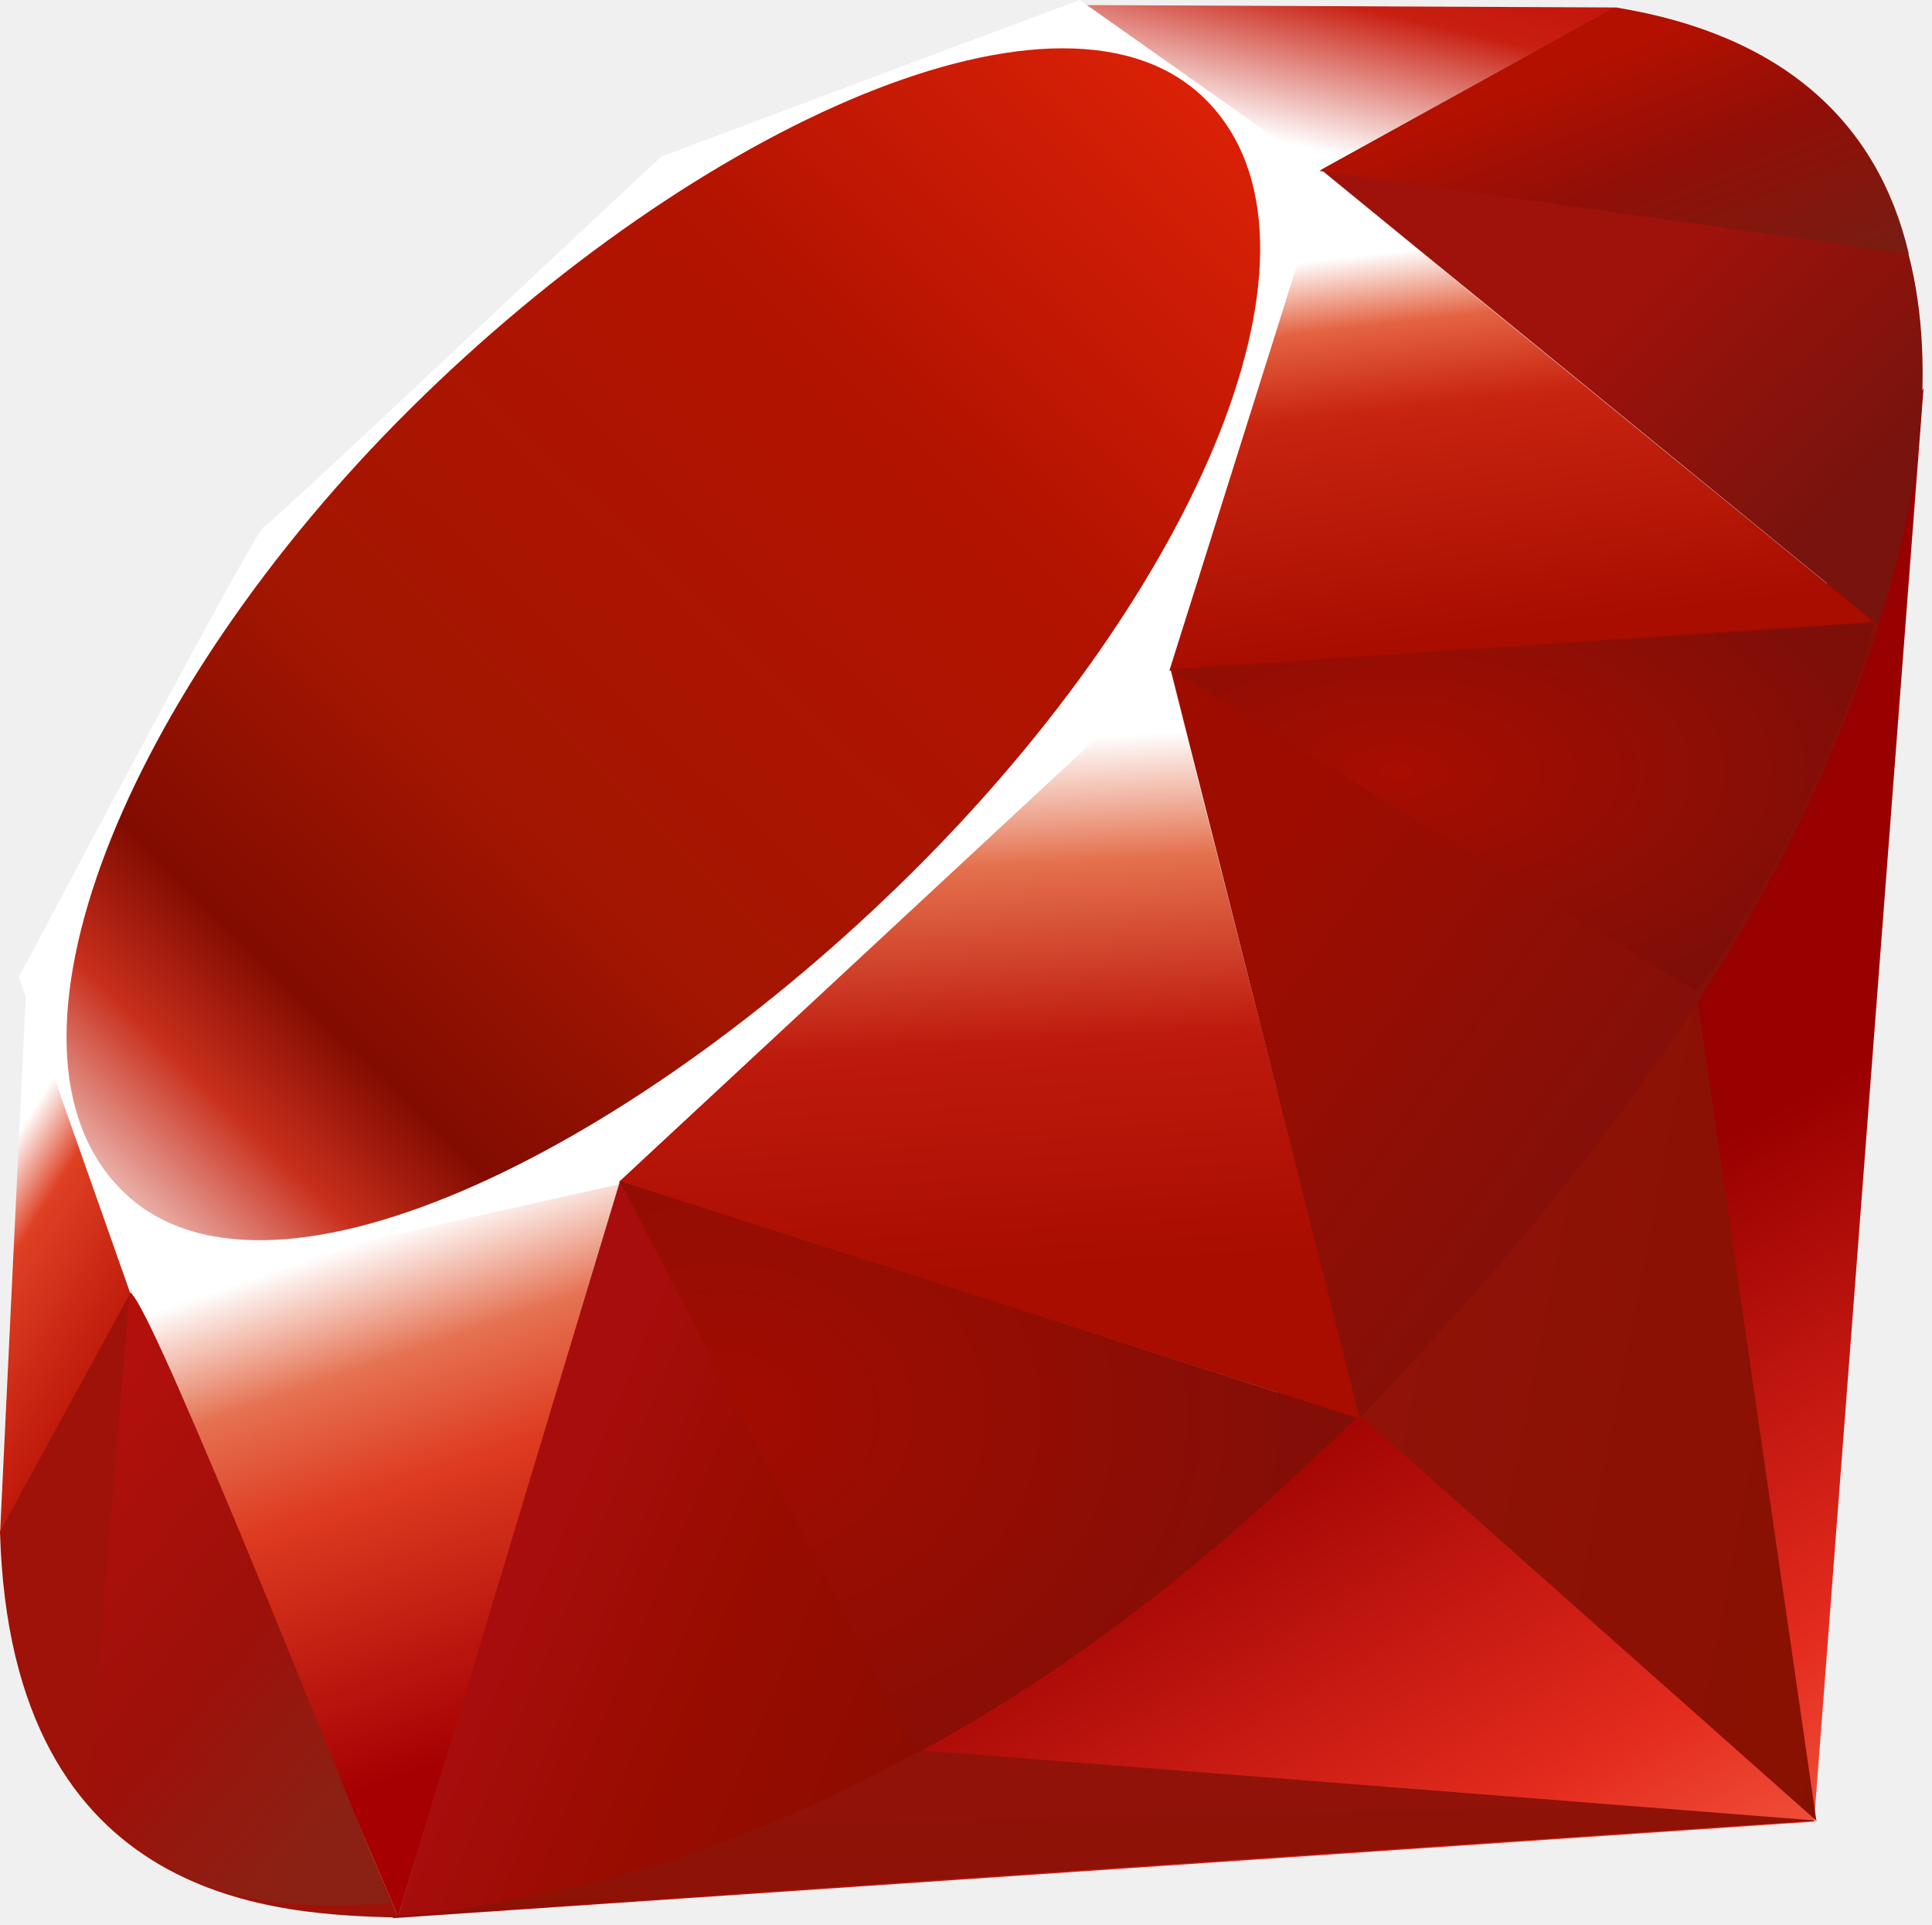
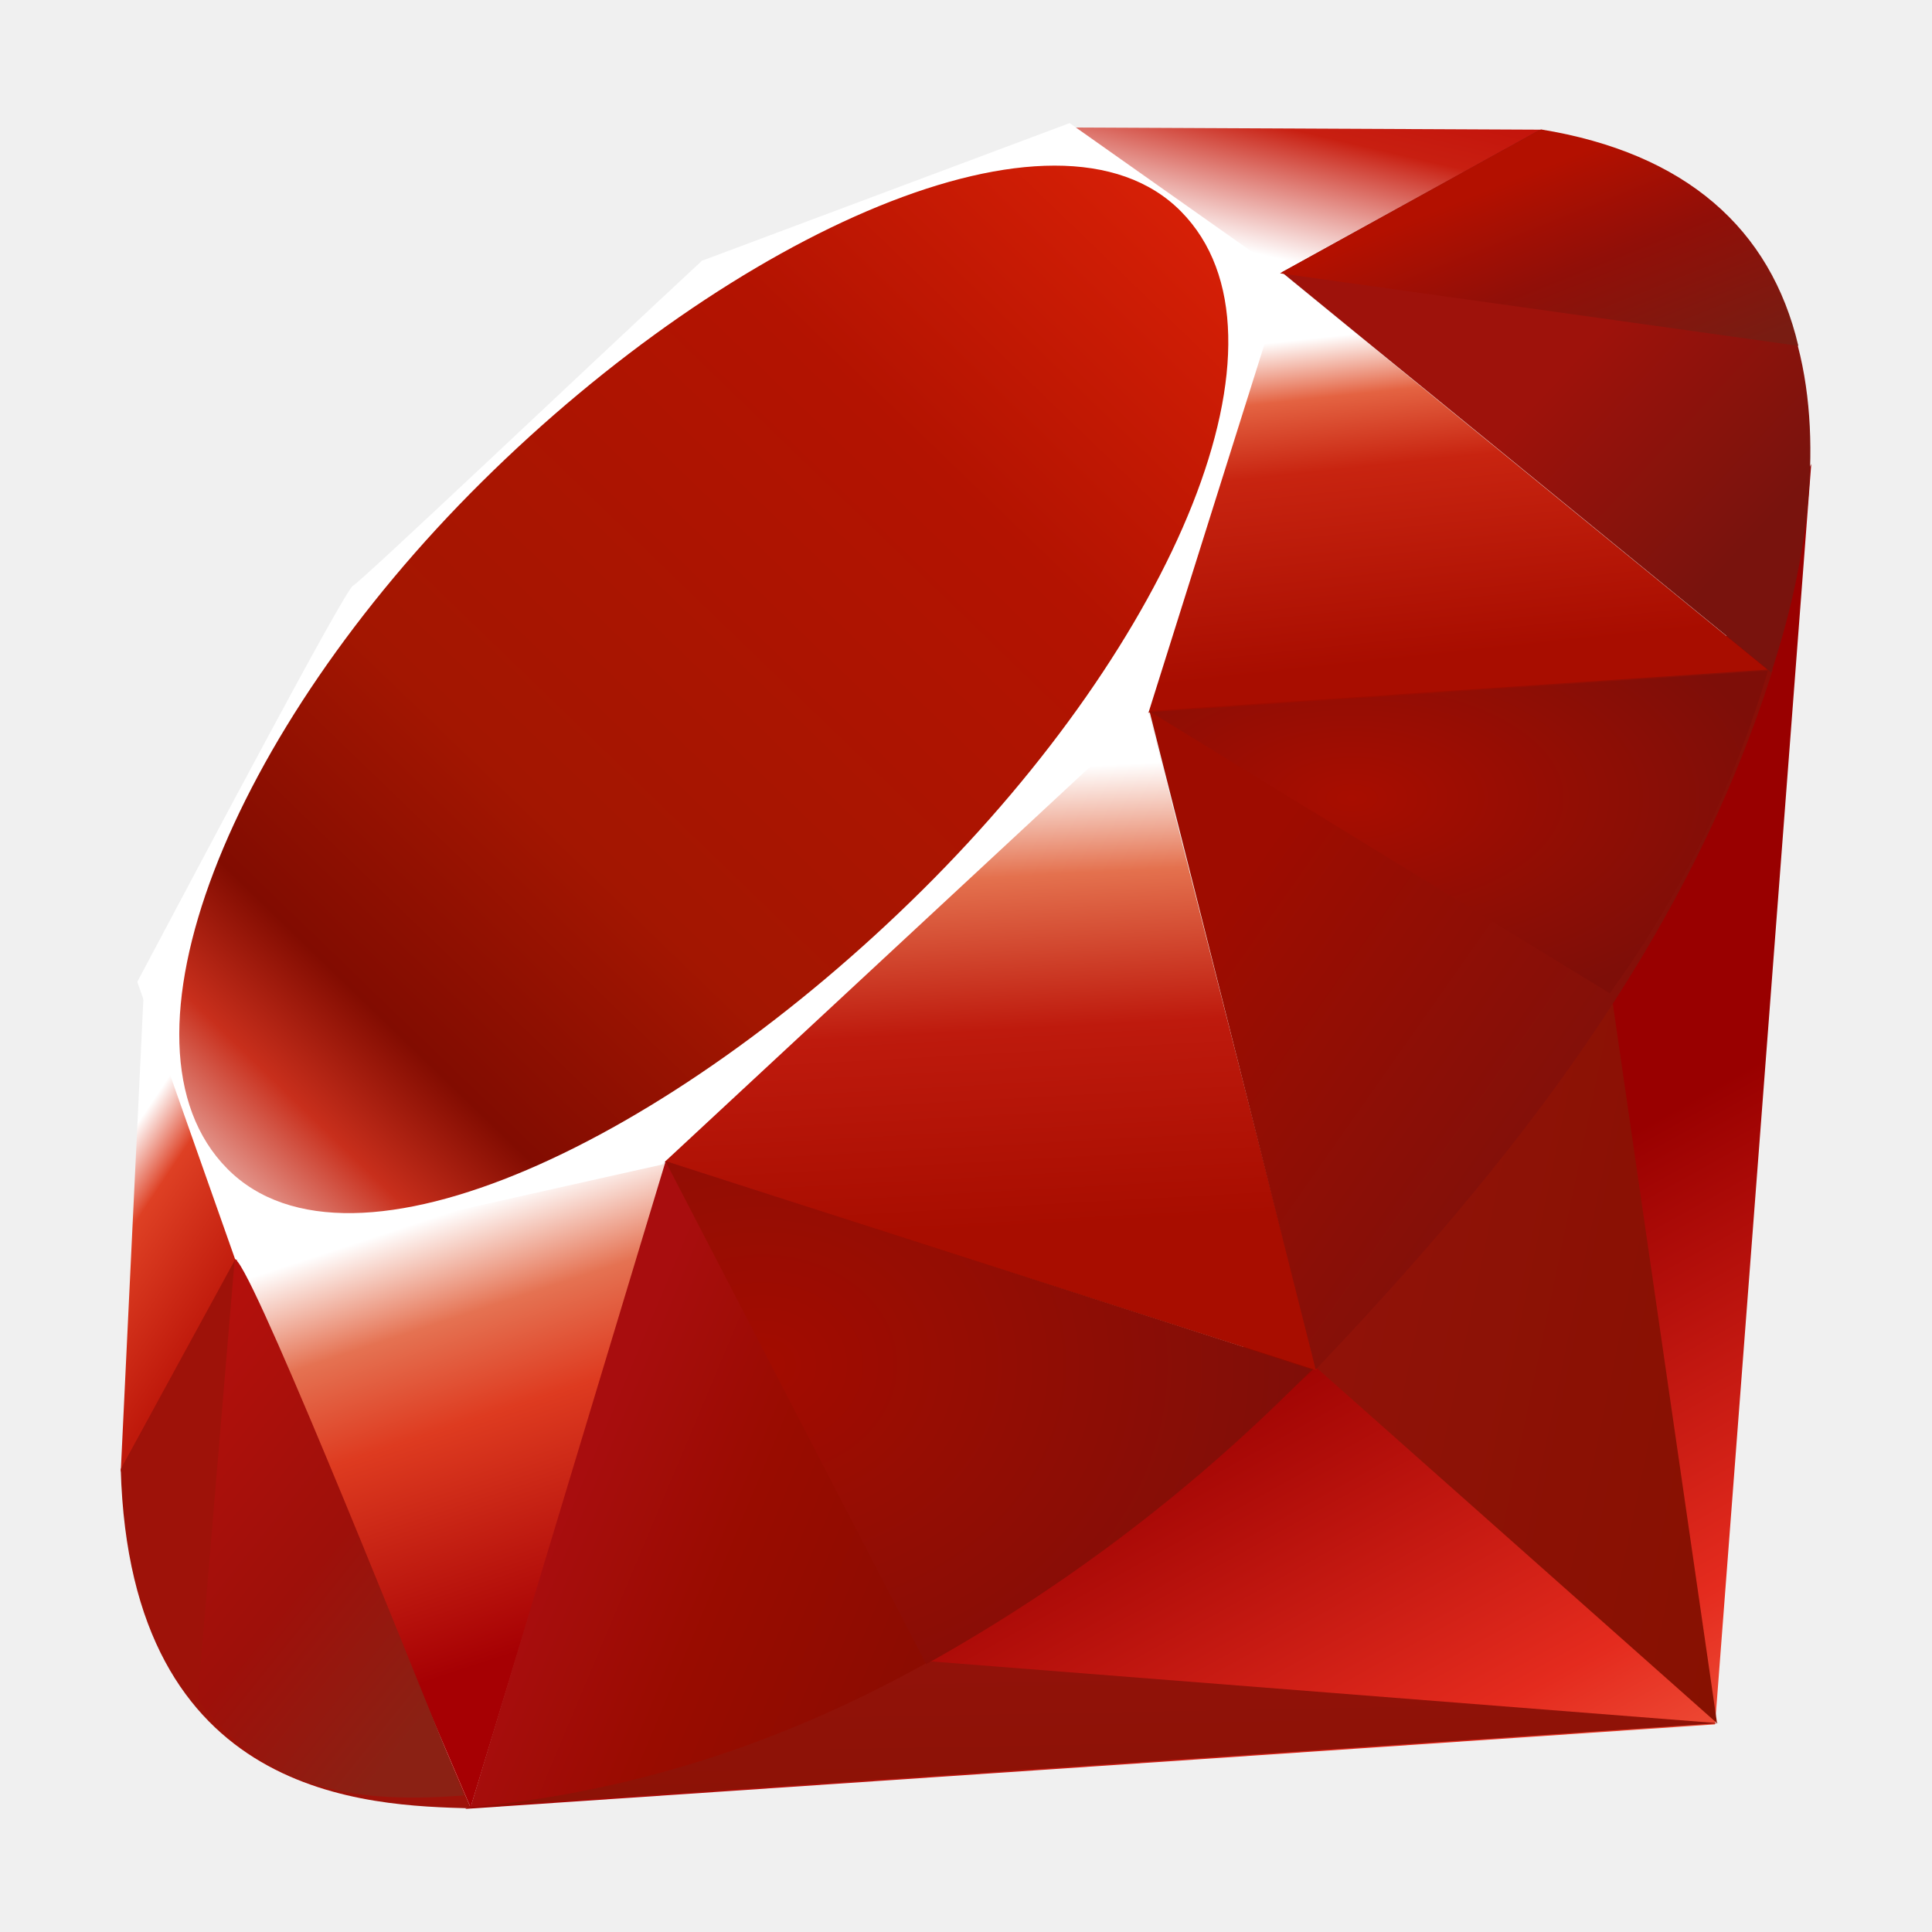
- <svg xmlns="http://www.w3.org/2000/svg" width="256px" height="255px" viewBox="0 0 256 255" version="1.1" preserveAspectRatio="xMidYMid">
+ <svg xmlns="http://www.w3.org/2000/svg" xmlns:xlink="http://www.w3.org/1999/xlink" viewBox="0 0 32 32">
  <defs>
-     <linearGradient x1="84.75%" y1="111.399%" x2="58.254%" y2="64.584%" id="linearGradient-1">
-       <stop stop-color="#FB7655" offset="0%" />
-       <stop stop-color="#FB7655" offset="0%" />
-       <stop stop-color="#E42B1E" offset="41%" />
-       <stop stop-color="#990000" offset="99%" />
-       <stop stop-color="#990000" offset="100%" />
+     <linearGradient id="a" x1="-235.957" y1="-308.579" x2="-235.986" y2="-308.527" gradientTransform="matrix(202.935, 0, 0, -202.78, 47910.461, -62541.16)" gradientUnits="userSpaceOnUse">
+       <stop offset="0" stop-color="#fb7655" />
+       <stop offset="0.41" stop-color="#e42b1e" />
+       <stop offset="0.99" stop-color="#900" />
+       <stop offset="1" stop-color="#900" />
    </linearGradient>
-     <linearGradient x1="116.651%" y1="60.89%" x2="1.746%" y2="19.288%" id="linearGradient-2">
-       <stop stop-color="#871101" offset="0%" />
-       <stop stop-color="#871101" offset="0%" />
-       <stop stop-color="#911209" offset="99%" />
-       <stop stop-color="#911209" offset="100%" />
+     <linearGradient id="b" x1="-235.571" y1="-309.087" x2="-235.697" y2="-309.041" gradientTransform="matrix(60.308, 0, 0, -111.778, 14236.351, -34525.395)" gradientUnits="userSpaceOnUse">
+       <stop offset="0" stop-color="#871101" />
+       <stop offset="0.99" stop-color="#911209" />
+       <stop offset="1" stop-color="#911209" />
    </linearGradient>
-     <linearGradient x1="75.774%" y1="219.327%" x2="38.978%" y2="7.829%" id="linearGradient-3">
-       <stop stop-color="#871101" offset="0%" />
-       <stop stop-color="#871101" offset="0%" />
-       <stop stop-color="#911209" offset="99%" />
-       <stop stop-color="#911209" offset="100%" />
+     <linearGradient id="c" x1="-235.896" y1="-313.362" x2="-235.937" y2="-313.129" gradientTransform="matrix(188.32, 0, 0, -21.986, 44447.302, -6856.882)" xlink:href="#b" />
+     <linearGradient id="d" x1="-233.515" y1="-309.082" x2="-233.497" y2="-309.161" gradientTransform="matrix(65.222, 0, 0, -97.1, 15237.802, -29991.814)" gradientUnits="userSpaceOnUse">
+       <stop offset="0" stop-color="#fff" />
+       <stop offset="0.23" stop-color="#e57252" />
+       <stop offset="0.46" stop-color="#de3b20" />
+       <stop offset="0.99" stop-color="#a60003" />
+       <stop offset="1" stop-color="#a60003" />
    </linearGradient>
-     <linearGradient x1="50.012%" y1="7.234%" x2="66.483%" y2="79.135%" id="linearGradient-4">
-       <stop stop-color="#FFFFFF" offset="0%" />
-       <stop stop-color="#FFFFFF" offset="0%" />
-       <stop stop-color="#E57252" offset="23%" />
-       <stop stop-color="#DE3B20" offset="46%" />
-       <stop stop-color="#A60003" offset="99%" />
-       <stop stop-color="#A60003" offset="100%" />
+     <linearGradient id="e" x1="-235.314" y1="-309.534" x2="-235.31" y2="-309.607" gradientTransform="matrix(105.32, 0, 0, -106.825, 24798.925, -33053.152)" gradientUnits="userSpaceOnUse">
+       <stop offset="0" stop-color="#fff" />
+       <stop offset="0.23" stop-color="#e4714e" />
+       <stop offset="0.56" stop-color="#be1a0d" />
+       <stop offset="0.99" stop-color="#a80d00" />
+       <stop offset="1" stop-color="#a80d00" />
    </linearGradient>
-     <linearGradient x1="46.174%" y1="16.348%" x2="49.932%" y2="83.047%" id="linearGradient-5">
-       <stop stop-color="#FFFFFF" offset="0%" />
-       <stop stop-color="#FFFFFF" offset="0%" />
-       <stop stop-color="#E4714E" offset="23%" />
-       <stop stop-color="#BE1A0D" offset="56%" />
-       <stop stop-color="#A80D00" offset="99%" />
-       <stop stop-color="#A80D00" offset="100%" />
+     <linearGradient id="f" x1="-235.882" y1="-311.851" x2="-235.869" y2="-311.935" gradientTransform="matrix(94.321, 0, 0, -66.418, 22271.499, -20707.004)" gradientUnits="userSpaceOnUse">
+       <stop offset="0" stop-color="#fff" />
+       <stop offset="0.18" stop-color="#e46342" />
+       <stop offset="0.4" stop-color="#c82410" />
+       <stop offset="0.99" stop-color="#a80d00" />
+       <stop offset="1" stop-color="#a80d00" />
    </linearGradient>
-     <linearGradient x1="36.965%" y1="15.594%" x2="49.528%" y2="92.478%" id="linearGradient-6">
-       <stop stop-color="#FFFFFF" offset="0%" />
-       <stop stop-color="#FFFFFF" offset="0%" />
-       <stop stop-color="#E46342" offset="18%" />
-       <stop stop-color="#C82410" offset="40%" />
-       <stop stop-color="#A80D00" offset="99%" />
-       <stop stop-color="#A80D00" offset="100%" />
+     <linearGradient id="g" x1="-235.412" y1="-321.074" x2="-235.333" y2="-320.958" gradientTransform="matrix(70.767, 0, 0, -24.301, 16678.116, -7798.647)" gradientUnits="userSpaceOnUse">
+       <stop offset="0" stop-color="#fff" />
+       <stop offset="0.54" stop-color="#c81f11" />
+       <stop offset="0.99" stop-color="#bf0905" />
+       <stop offset="1" stop-color="#bf0905" />
    </linearGradient>
-     <linearGradient x1="13.609%" y1="58.346%" x2="85.764%" y2="-46.717%" id="linearGradient-7">
-       <stop stop-color="#FFFFFF" offset="0%" />
-       <stop stop-color="#FFFFFF" offset="0%" />
-       <stop stop-color="#C81F11" offset="54%" />
-       <stop stop-color="#BF0905" offset="99%" />
-       <stop stop-color="#BF0905" offset="100%" />
+     <linearGradient id="h" x1="-223.821" y1="-310.116" x2="-223.796" y2="-310.18" gradientTransform="matrix(18.177, 0, 0, -72.645, 4071.017, -22510.233)" gradientUnits="userSpaceOnUse">
+       <stop offset="0" stop-color="#fff" />
+       <stop offset="0.31" stop-color="#de4024" />
+       <stop offset="0.99" stop-color="#bf190b" />
+       <stop offset="1" stop-color="#bf190b" />
    </linearGradient>
-     <linearGradient x1="27.624%" y1="21.135%" x2="50.745%" y2="79.056%" id="linearGradient-8">
-       <stop stop-color="#FFFFFF" offset="0%" />
-       <stop stop-color="#FFFFFF" offset="0%" />
-       <stop stop-color="#DE4024" offset="31%" />
-       <stop stop-color="#BF190B" offset="99%" />
-       <stop stop-color="#BF190B" offset="100%" />
+     <linearGradient id="i" x1="-235.561" y1="-309.258" x2="-235.424" y2="-309.116" gradientTransform="matrix(158.162, 0, 0, -157.937, 37256.313, -48819.382)" gradientUnits="userSpaceOnUse">
+       <stop offset="0" stop-color="#bd0012" />
+       <stop offset="0.07" stop-color="#fff" />
+       <stop offset="0.17" stop-color="#fff" />
+       <stop offset="0.27" stop-color="#c82f1c" />
+       <stop offset="0.33" stop-color="#820c01" />
+       <stop offset="0.46" stop-color="#a31601" />
+       <stop offset="0.72" stop-color="#b31301" />
+       <stop offset="0.99" stop-color="#e82609" />
+       <stop offset="1" stop-color="#e82609" />
    </linearGradient>
-     <linearGradient x1="-20.667%" y1="122.282%" x2="104.242%" y2="-6.342%" id="linearGradient-9">
-       <stop stop-color="#BD0012" offset="0%" />
-       <stop stop-color="#BD0012" offset="0%" />
-       <stop stop-color="#FFFFFF" offset="7%" />
-       <stop stop-color="#FFFFFF" offset="17%" />
-       <stop stop-color="#C82F1C" offset="27%" />
-       <stop stop-color="#820C01" offset="33%" />
-       <stop stop-color="#A31601" offset="46%" />
-       <stop stop-color="#B31301" offset="72%" />
-       <stop stop-color="#E82609" offset="99%" />
-       <stop stop-color="#E82609" offset="100%" />
+     <linearGradient id="j" x1="-235.424" y1="-309.143" x2="-235.476" y2="-309.126" gradientTransform="matrix(127.074, 0, 0, -97.409, 29932.229, -30086.947)" gradientUnits="userSpaceOnUse">
+       <stop offset="0" stop-color="#8c0c01" />
+       <stop offset="0.54" stop-color="#990c00" />
+       <stop offset="0.99" stop-color="#a80d0e" />
+       <stop offset="1" stop-color="#a80d0e" />
    </linearGradient>
-     <linearGradient x1="58.792%" y1="65.205%" x2="11.964%" y2="50.128%" id="linearGradient-10">
-       <stop stop-color="#8C0C01" offset="0%" />
-       <stop stop-color="#8C0C01" offset="0%" />
-       <stop stop-color="#990C00" offset="54%" />
-       <stop stop-color="#A80D0E" offset="99%" />
-       <stop stop-color="#A80D0E" offset="100%" />
+     <linearGradient id="k" x1="-235.839" y1="-309.604" x2="-235.901" y2="-309.555" gradientTransform="matrix(94.011, 0, 0, -105.603, 22198.743, -32676.856)" gradientUnits="userSpaceOnUse">
+       <stop offset="0" stop-color="#7e110b" />
+       <stop offset="0.99" stop-color="#9e0c00" />
+       <stop offset="1" stop-color="#9e0c00" />
    </linearGradient>
-     <linearGradient x1="79.319%" y1="62.754%" x2="23.088%" y2="17.888%" id="linearGradient-11">
-       <stop stop-color="#7E110B" offset="0%" />
-       <stop stop-color="#7E110B" offset="0%" />
-       <stop stop-color="#9E0C00" offset="99%" />
-       <stop stop-color="#9E0C00" offset="100%" />
+     <linearGradient id="l" x1="-235.854" y1="-311.24" x2="-235.891" y2="-311.202" gradientTransform="matrix(79.702, 0, 0, -81.791, 18827.397, -25447.905)" gradientUnits="userSpaceOnUse">
+       <stop offset="0" stop-color="#79130d" />
+       <stop offset="0.99" stop-color="#9e120b" />
+       <stop offset="1" stop-color="#9e120b" />
    </linearGradient>
-     <linearGradient x1="92.88%" y1="74.122%" x2="59.841%" y2="39.704%" id="linearGradient-12">
-       <stop stop-color="#79130D" offset="0%" />
-       <stop stop-color="#79130D" offset="0%" />
-       <stop stop-color="#9E120B" offset="99%" />
-       <stop stop-color="#9E120B" offset="100%" />
+     <radialGradient id="m" cx="-235.882" cy="-312.543" r="0.076" gradientTransform="matrix(93.113, 0, 0, -48.655, 21986.073, -15193.61)" gradientUnits="userSpaceOnUse">
+       <stop offset="0" stop-color="#a80d00" />
+       <stop offset="0.99" stop-color="#7e0e08" />
+       <stop offset="1" stop-color="#7e0e08" />
+     </radialGradient>
+     <radialGradient id="n" cx="-235.282" cy="-309.704" r="0.097" gradientTransform="matrix(97.434, 0, 0, -75.848, 22937.057, -23467.84)" gradientUnits="userSpaceOnUse">
+       <stop offset="0" stop-color="#a30c00" />
+       <stop offset="0.99" stop-color="#800e08" />
+       <stop offset="1" stop-color="#800e08" />
+     </radialGradient>
+     <linearGradient id="o" x1="-231.241" y1="-309.435" x2="-231.299" y2="-309.337" gradientTransform="matrix(40.137, 0, 0, -81.143, 9286.998, -25078.589)" gradientUnits="userSpaceOnUse">
+       <stop offset="0" stop-color="#8b2114" />
+       <stop offset="0.43" stop-color="#9e100a" />
+       <stop offset="0.99" stop-color="#b3100c" />
+       <stop offset="1" stop-color="#b3100c" />
    </linearGradient>
-     <radialGradient cx="32.001%" cy="40.21%" fx="32.001%" fy="40.21%" r="69.573%" id="radialGradient-13">
-       <stop stop-color="#A80D00" offset="0%" />
-       <stop stop-color="#A80D00" offset="0%" />
-       <stop stop-color="#7E0E08" offset="99%" />
-       <stop stop-color="#7E0E08" offset="100%" />
-     </radialGradient>
-     <radialGradient cx="13.549%" cy="40.86%" fx="13.549%" fy="40.86%" r="88.386%" id="radialGradient-14">
-       <stop stop-color="#A30C00" offset="0%" />
-       <stop stop-color="#A30C00" offset="0%" />
-       <stop stop-color="#800E08" offset="99%" />
-       <stop stop-color="#800E08" offset="100%" />
-     </radialGradient>
-     <linearGradient x1="56.57%" y1="101.717%" x2="3.105%" y2="11.993%" id="linearGradient-15">
-       <stop stop-color="#8B2114" offset="0%" />
-       <stop stop-color="#8B2114" offset="0%" />
-       <stop stop-color="#9E100A" offset="43%" />
-       <stop stop-color="#B3100C" offset="99%" />
-       <stop stop-color="#B3100C" offset="100%" />
-     </linearGradient>
-     <linearGradient x1="30.87%" y1="35.599%" x2="92.471%" y2="100.694%" id="linearGradient-16">
-       <stop stop-color="#B31000" offset="0%" />
-       <stop stop-color="#B31000" offset="0%" />
-       <stop stop-color="#910F08" offset="44%" />
-       <stop stop-color="#791C12" offset="99%" />
-       <stop stop-color="#791C12" offset="100%" />
+     <linearGradient id="p" x1="-235.898" y1="-317.466" x2="-235.831" y2="-317.537" gradientTransform="matrix(78.099, 0, 0, -32.624, 18447.361, -10353.553)" gradientUnits="userSpaceOnUse">
+       <stop offset="0" stop-color="#b31000" />
+       <stop offset="0.44" stop-color="#910f08" />
+       <stop offset="0.99" stop-color="#791c12" />
+       <stop offset="1" stop-color="#791c12" />
    </linearGradient>
  </defs>
-   <g>
-     <path d="M197.467,167.764 L51.946,254.173 L240.369,241.387 L254.881,51.393 L197.467,167.764 Z" fill="url(#linearGradient-1)" />
-     <path d="M240.677,241.257 L224.482,129.479 L180.369,187.729 L240.677,241.257 Z" fill="url(#linearGradient-2)" />
-     <path d="M240.896,241.257 L122.25,231.944 L52.576,253.93 L240.896,241.257 Z" fill="url(#linearGradient-3)" />
-     <path d="M52.744,253.955 L82.383,156.855 L17.161,170.801 L52.744,253.955 Z" fill="url(#linearGradient-4)" />
-     <path d="M180.358,188.051 L153.085,81.225 L75.038,154.385 L180.358,188.051 Z" fill="url(#linearGradient-5)" />
-     <path d="M248.693,82.73 L174.916,22.474 L154.372,88.892 L248.693,82.73 Z" fill="url(#linearGradient-6)" />
-     <path d="M214.191,0.991 L170.8,24.97 L143.424,0.669 L214.191,0.991 Z" fill="url(#linearGradient-7)" />
-     <path d="M0,203.372 L18.177,170.221 L3.473,130.727 L0,203.372 Z" fill="url(#linearGradient-8)" />
-     <path d="M2.496,129.479 L17.29,171.443 L81.573,157.021 L154.964,88.814 L175.675,23.027 L143.063,0 L87.618,20.75 C70.149,36.998 36.252,69.146 35.03,69.75 C33.82,70.368 12.646,110.389 2.496,129.479 L2.496,129.479 Z" fill="#FFFFFF" />
-     <path d="M54.442,54.094 C92.302,16.556 141.109,-5.622 159.839,13.276 C178.558,32.174 158.707,78.099 120.847,115.625 C82.988,153.15 34.785,176.55 16.068,157.652 C-2.663,138.767 16.582,91.62 54.442,54.094 L54.442,54.094 Z" fill="url(#linearGradient-9)" />
-     <path d="M52.744,253.916 L82.152,156.507 L179.817,187.883 C144.505,220.996 105.23,248.989 52.744,253.916 L52.744,253.916 Z" fill="url(#linearGradient-10)" />
-     <path d="M155.092,88.622 L180.165,187.935 C209.663,156.919 236.137,123.575 249.103,82.332 L155.092,88.622 L155.092,88.622 Z" fill="url(#linearGradient-11)" />
-     <path d="M248.847,82.833 C258.882,52.551 261.197,9.108 213.881,1.042 L175.056,22.487 L248.847,82.833 L248.847,82.833 Z" fill="url(#linearGradient-12)" />
-     <path d="M0,202.935 C1.389,252.914 37.448,253.659 52.808,254.097 L17.328,171.237 L0,202.935 L0,202.935 Z" fill="#9E1209" />
-     <path d="M155.232,88.777 C177.899,102.709 223.582,130.689 224.508,131.203 C225.948,132.014 244.203,100.419 248.346,82.563 L155.232,88.777 L155.232,88.777 Z" fill="url(#radialGradient-13)" />
-     <path d="M82.113,156.507 L121.426,232.355 C144.672,219.748 162.875,204.388 179.547,187.935 L82.113,156.507 L82.113,156.507 Z" fill="url(#radialGradient-14)" />
-     <path d="M17.174,171.34 L11.604,237.668 C22.114,252.025 36.573,253.273 51.74,252.154 C40.767,224.843 18.846,170.234 17.174,171.34 L17.174,171.34 Z" fill="url(#linearGradient-15)" />
-     <path d="M174.826,22.654 L252.925,33.614 C248.757,15.952 235.957,4.554 214.139,0.991 L174.826,22.654 L174.826,22.654 Z" fill="url(#linearGradient-16)" />
-   </g>
+   <path d="M23.693,20.469,7.707,29.961l20.7-1.4L30,7.685Z" style="fill:url(#a)" />
+   <path d="M28.44,28.542,26.661,16.263l-4.846,6.4Z" style="fill:url(#b)" />
+   <path d="M28.464,28.542,15.43,27.519,7.776,29.934Z" style="fill:url(#c)" />
+   <path d="M7.794,29.937,11.05,19.27,3.885,20.8Z" style="fill:url(#d)" />
+   <path d="M21.813,22.7l-3-11.735L10.243,19Z" style="fill:url(#e)" />
+   <path d="M29.32,11.127l-8.1-6.619-2.257,7.3Z" style="fill:url(#f)" />
+   <path d="M25.53,2.148,20.763,4.782l-3.007-2.67Z" style="fill:url(#g)" />
+   <path d="M2,24.38l2-3.642L2.382,16.4Z" style="fill:url(#h)" />
+   <path d="M2.274,16.263,3.9,20.873l7.062-1.584L19.024,11.8,21.3,4.569l-3.583-2.53-6.091,2.28C9.706,6.1,5.982,9.635,5.848,9.7s-2.459,4.464-3.574,6.562Z" style="fill:#fff" />
+   <path d="M7.981,7.981C12.14,3.858,17.5,1.421,19.559,3.5s-.124,7.121-4.283,11.244S5.821,21.434,3.765,19.358,3.822,12.1,7.981,7.981Z" style="fill:url(#i)" />
+   <path d="M7.794,29.933l3.231-10.7,10.729,3.447c-3.879,3.638-8.194,6.713-13.96,7.254Z" style="fill:url(#j)" />
+   <path d="M19.038,11.774l2.754,10.91c3.24-3.407,6.149-7.07,7.573-11.6l-10.328.691Z" style="fill:url(#k)" />
+   <path d="M29.337,11.139c1.1-3.327,1.357-8.1-3.841-8.985L21.231,4.509l8.106,6.629Z" style="fill:url(#l)" />
+   <path d="M2,24.332c.153,5.49,4.114,5.572,5.8,5.62l-3.9-9.1L2,24.332Z" style="fill:#9e1209" />
+   <path d="M19.053,11.791c2.49,1.531,7.509,4.6,7.61,4.661a17.552,17.552,0,0,0,2.619-5.343l-10.229.683Z" style="fill:url(#m)" />
+   <path d="M11.021,19.232l4.319,8.332a27.924,27.924,0,0,0,6.385-4.88l-10.7-3.452Z" style="fill:url(#n)" />
+   <path d="M3.887,20.861l-.612,7.287c1.155,1.577,2.743,1.714,4.409,1.591-1.205-3-3.614-9-3.8-8.878Z" style="fill:url(#o)" />
+   <path d="M21.206,4.528l8.58,1.2c-.458-1.94-1.864-3.192-4.261-3.584l-4.319,2.38Z" style="fill:url(#p)" />
</svg>
